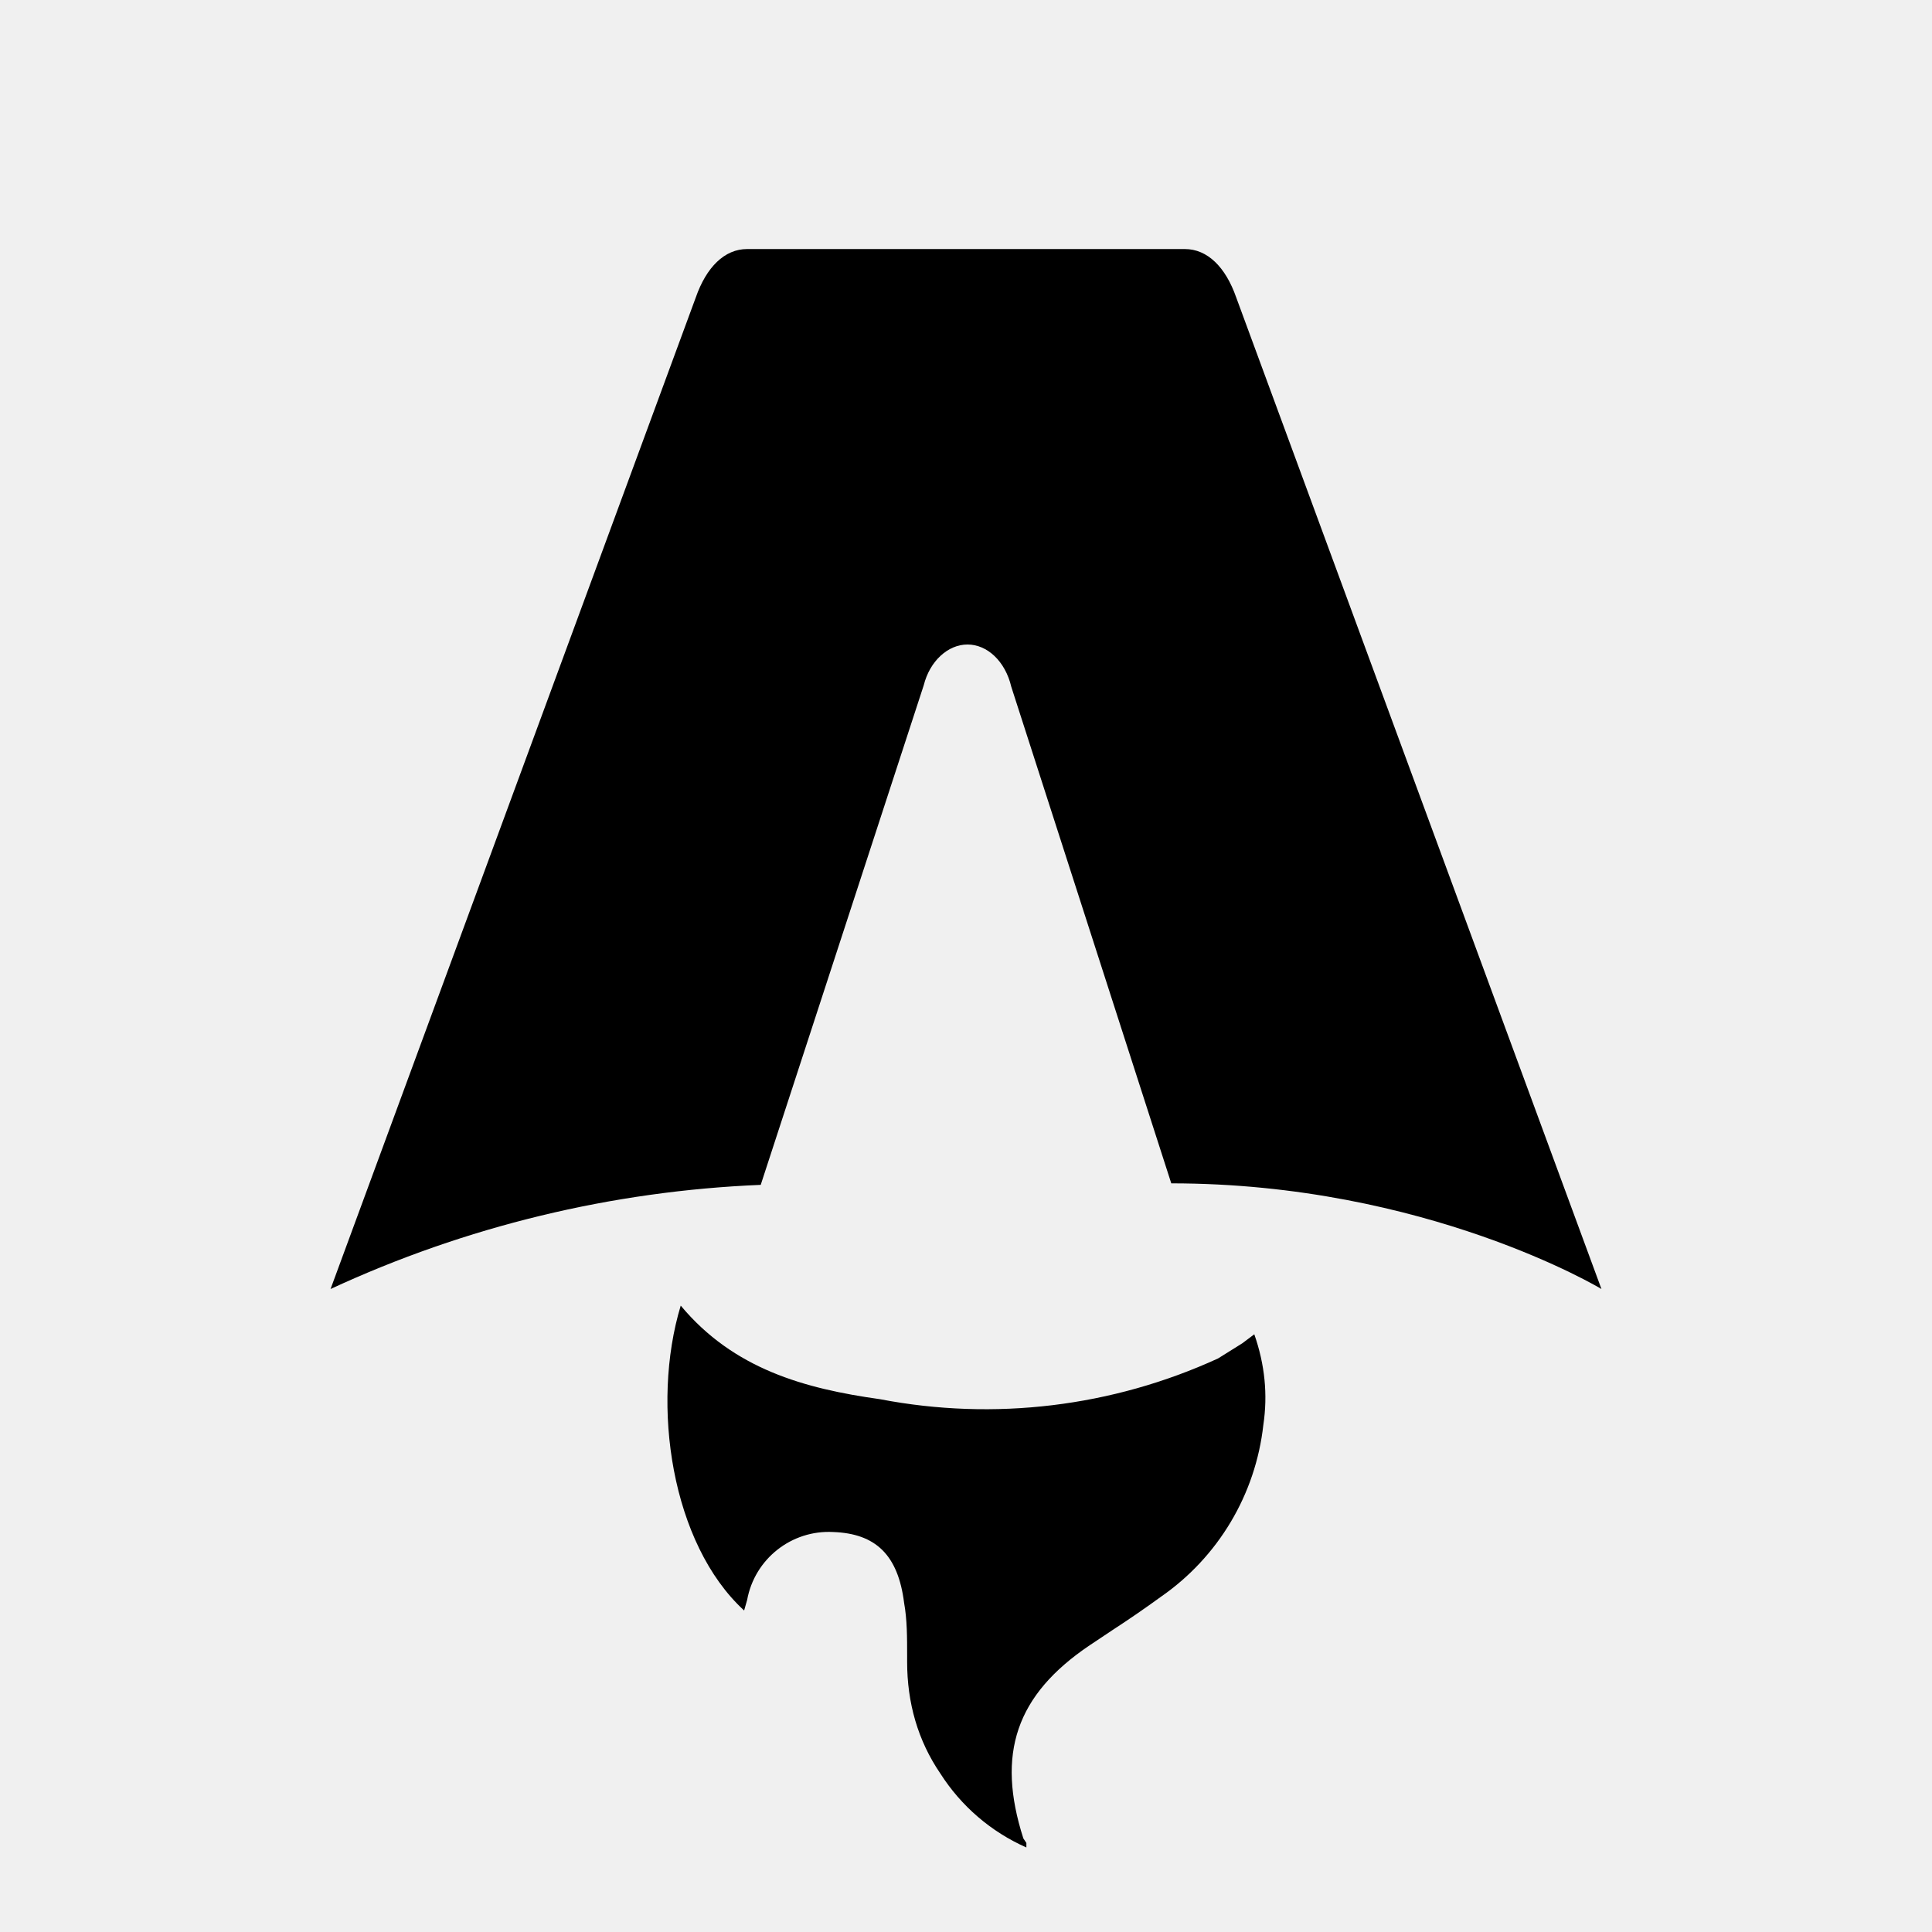
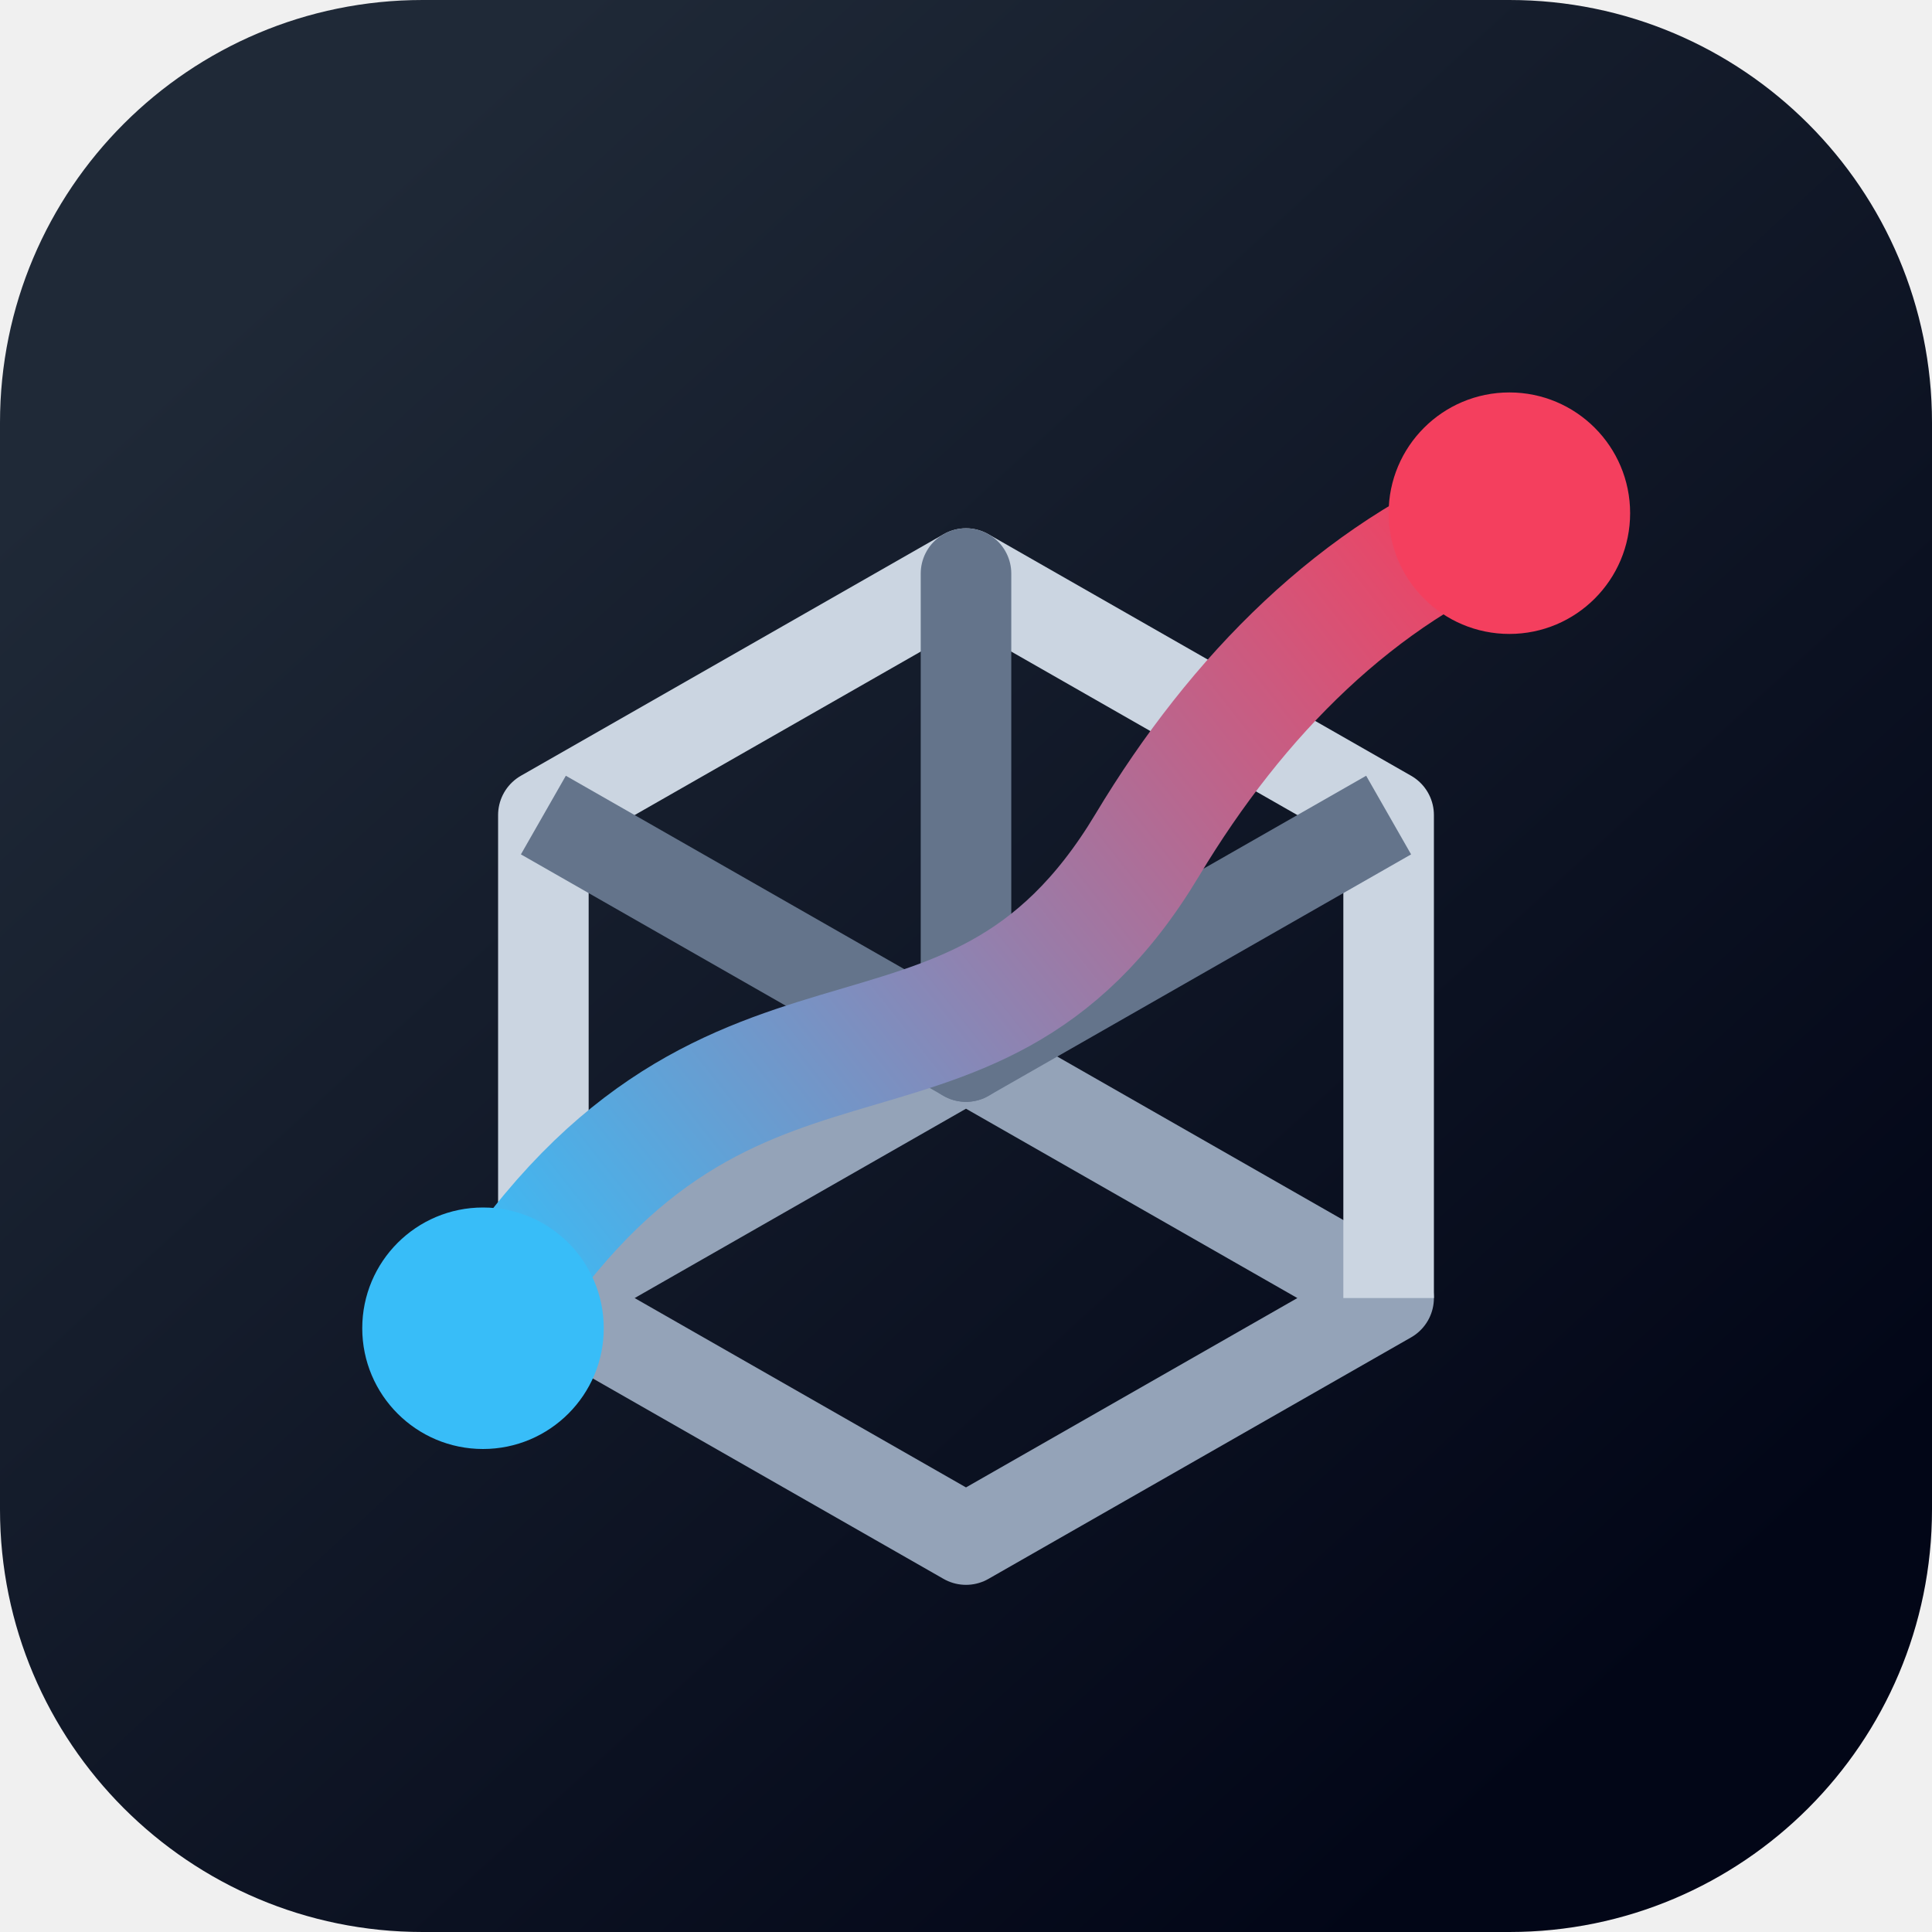
- <svg xmlns="http://www.w3.org/2000/svg" fill="none" viewBox="0 0 128 128">
-   <path d="M50.4 78.5a75.1 75.1 0 0 0-28.5 6.9l24.2-65.7c.7-2 1.9-3.2 3.4-3.2h29c1.5 0 2.7 1.2 3.4 3.2l24.2 65.7s-11.6-7-28.5-7L67 45.5c-.4-1.7-1.6-2.8-2.9-2.8-1.3 0-2.5 1.1-2.9 2.7L50.4 78.5Zm-1.1 28.2Zm-4.2-20.2c-2 6.6-.6 15.8 4.2 20.2a17.5 17.5 0 0 1 .2-.7 5.5 5.5 0 0 1 5.7-4.5c2.8.1 4.3 1.5 4.7 4.7.2 1.1.2 2.3.2 3.5v.4c0 2.7.7 5.2 2.2 7.4a13 13 0 0 0 5.7 4.9v-.3l-.2-.3c-1.8-5.6-.5-9.5 4.4-12.8l1.5-1a73 73 0 0 0 3.2-2.2 16 16 0 0 0 6.8-11.4c.3-2 .1-4-.6-6l-.8.6-1.6 1a37 37 0 0 1-22.4 2.7c-5-.7-9.7-2-13.2-6.2Z" />
-   <style>
-         path { fill: #000; }
-         @media (prefers-color-scheme: dark) {
-             path { fill: #FFF; }
-         }
-     </style>
+ <svg xmlns="http://www.w3.org/2000/svg" viewBox="0 0 64 64" role="img" aria-label="GeomVLA favicon">
+   <defs>
+     <linearGradient id="bg" x1="10" y1="8" x2="54" y2="56" gradientUnits="userSpaceOnUse">
+       <stop offset="0" stop-color="#1f2937" />
+       <stop offset="1" stop-color="#020617" />
+     </linearGradient>
+     <linearGradient id="path" x1="16" y1="43" x2="49" y2="17" gradientUnits="userSpaceOnUse">
+       <stop offset="0" stop-color="#38bdf8" />
+       <stop offset="1" stop-color="#f43f5e" />
+     </linearGradient>
+   </defs>
+   <rect width="64" height="64" rx="14" fill="url(#bg)" />
+   <path d="M18 43 32 51 46 43 32 35Z" fill="none" stroke="#94a3b8" stroke-width="3" stroke-linejoin="round" />
+   <path d="M18 43V27L32 19 46 27V43" fill="none" stroke="#cbd5e1" stroke-width="3" stroke-linejoin="round" />
+   <path d="M18 27 32 35 46 27" fill="none" stroke="#64748b" stroke-width="3" stroke-linejoin="round" />
+   <path d="M32 19V35" fill="none" stroke="#64748b" stroke-width="3" stroke-linecap="round" />
+   <path d="M16 44C24 31 32 38 38 28 41 23 45 19 50 17" fill="none" stroke="url(#path)" stroke-width="4" stroke-linecap="round" />
+   <circle cx="16" cy="44" r="4" fill="#38bdf8" />
+   <circle cx="50" cy="17" r="4" fill="#f43f5e" />
</svg>
